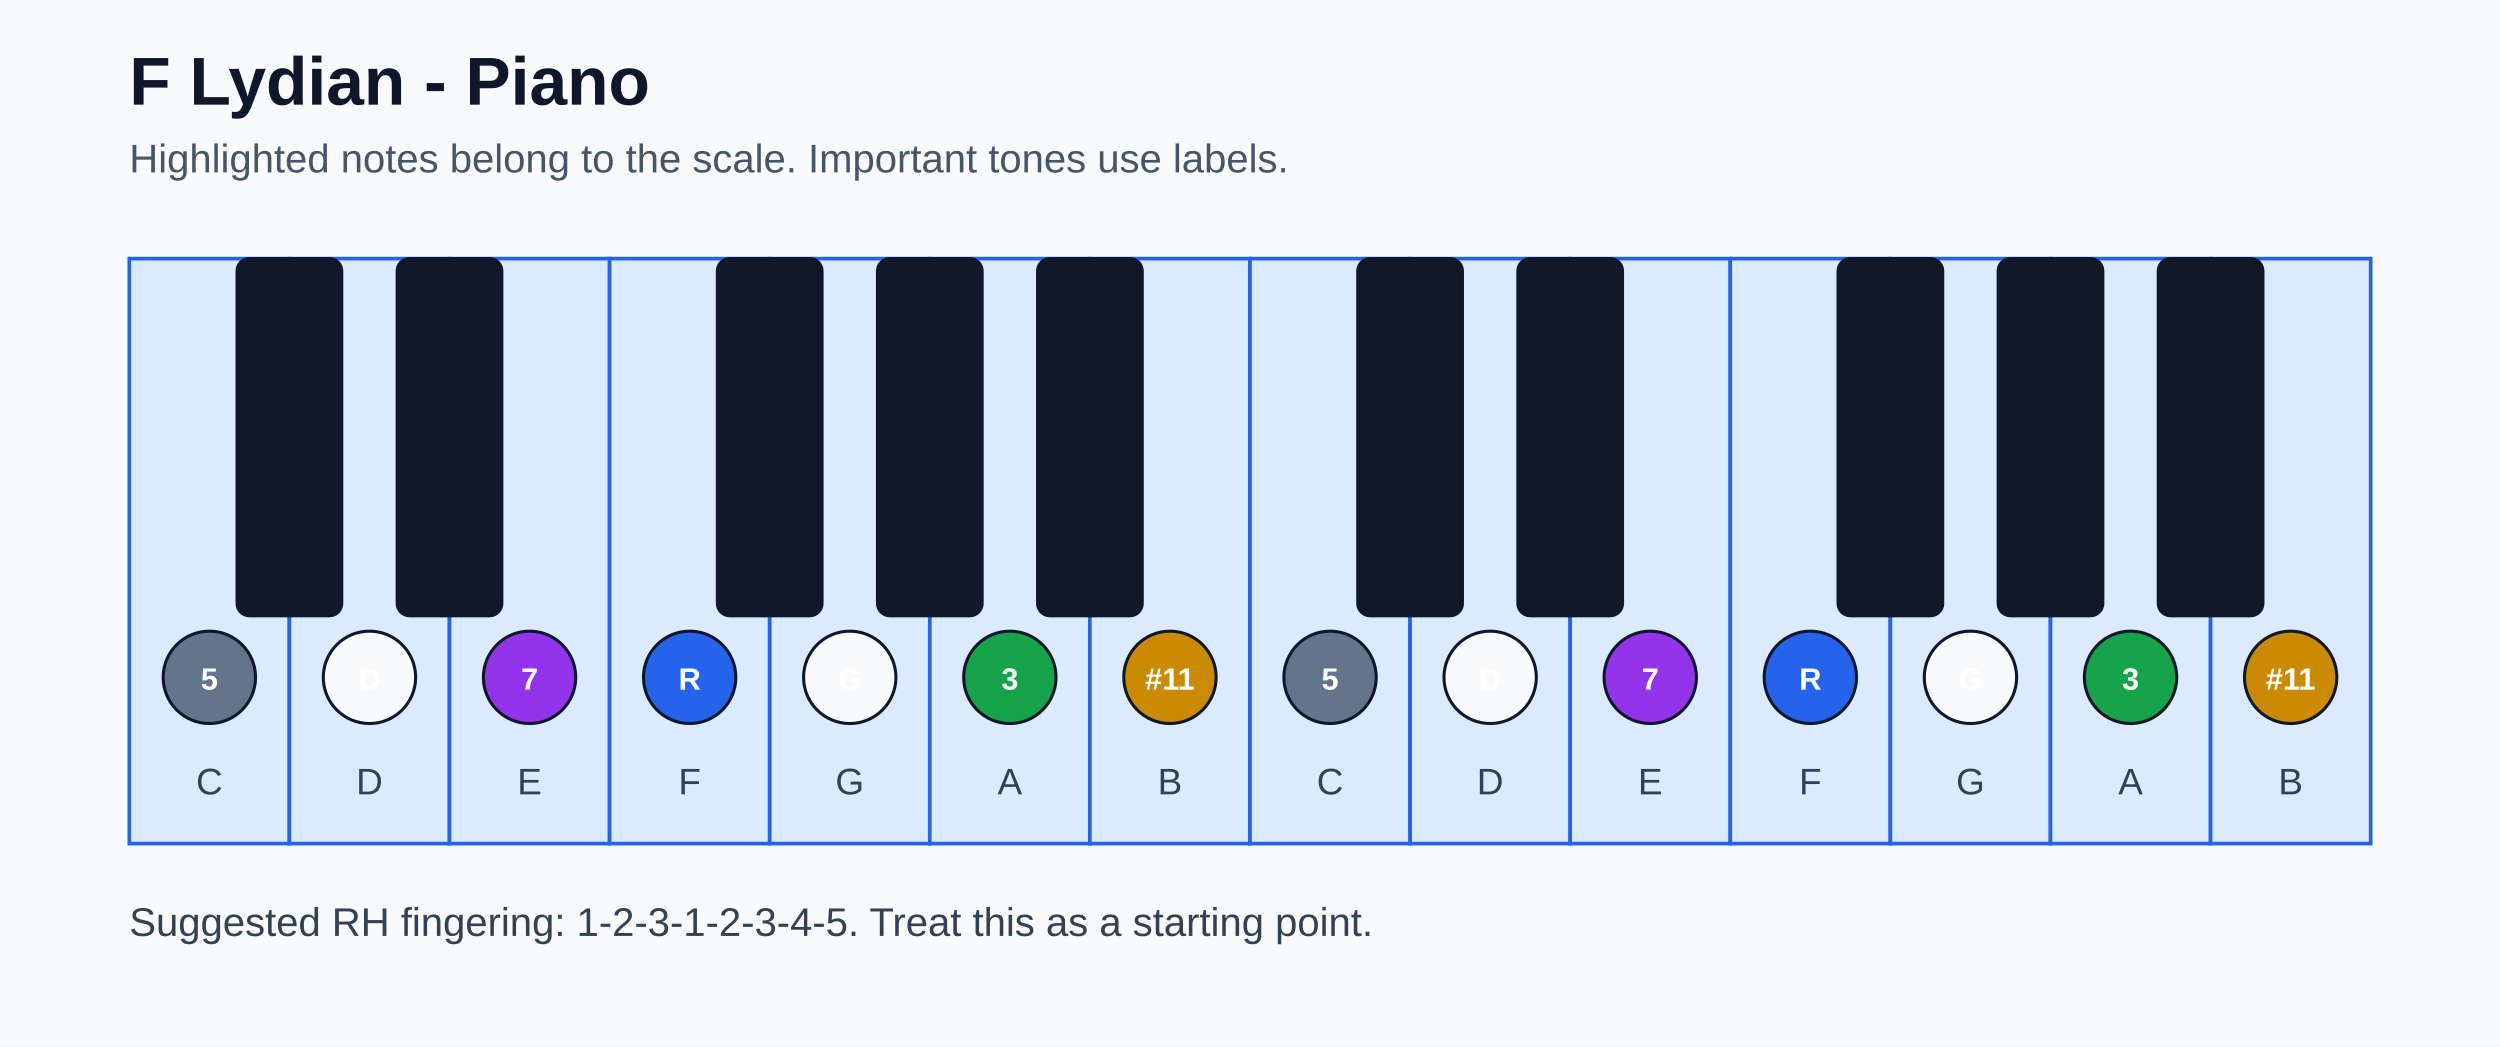
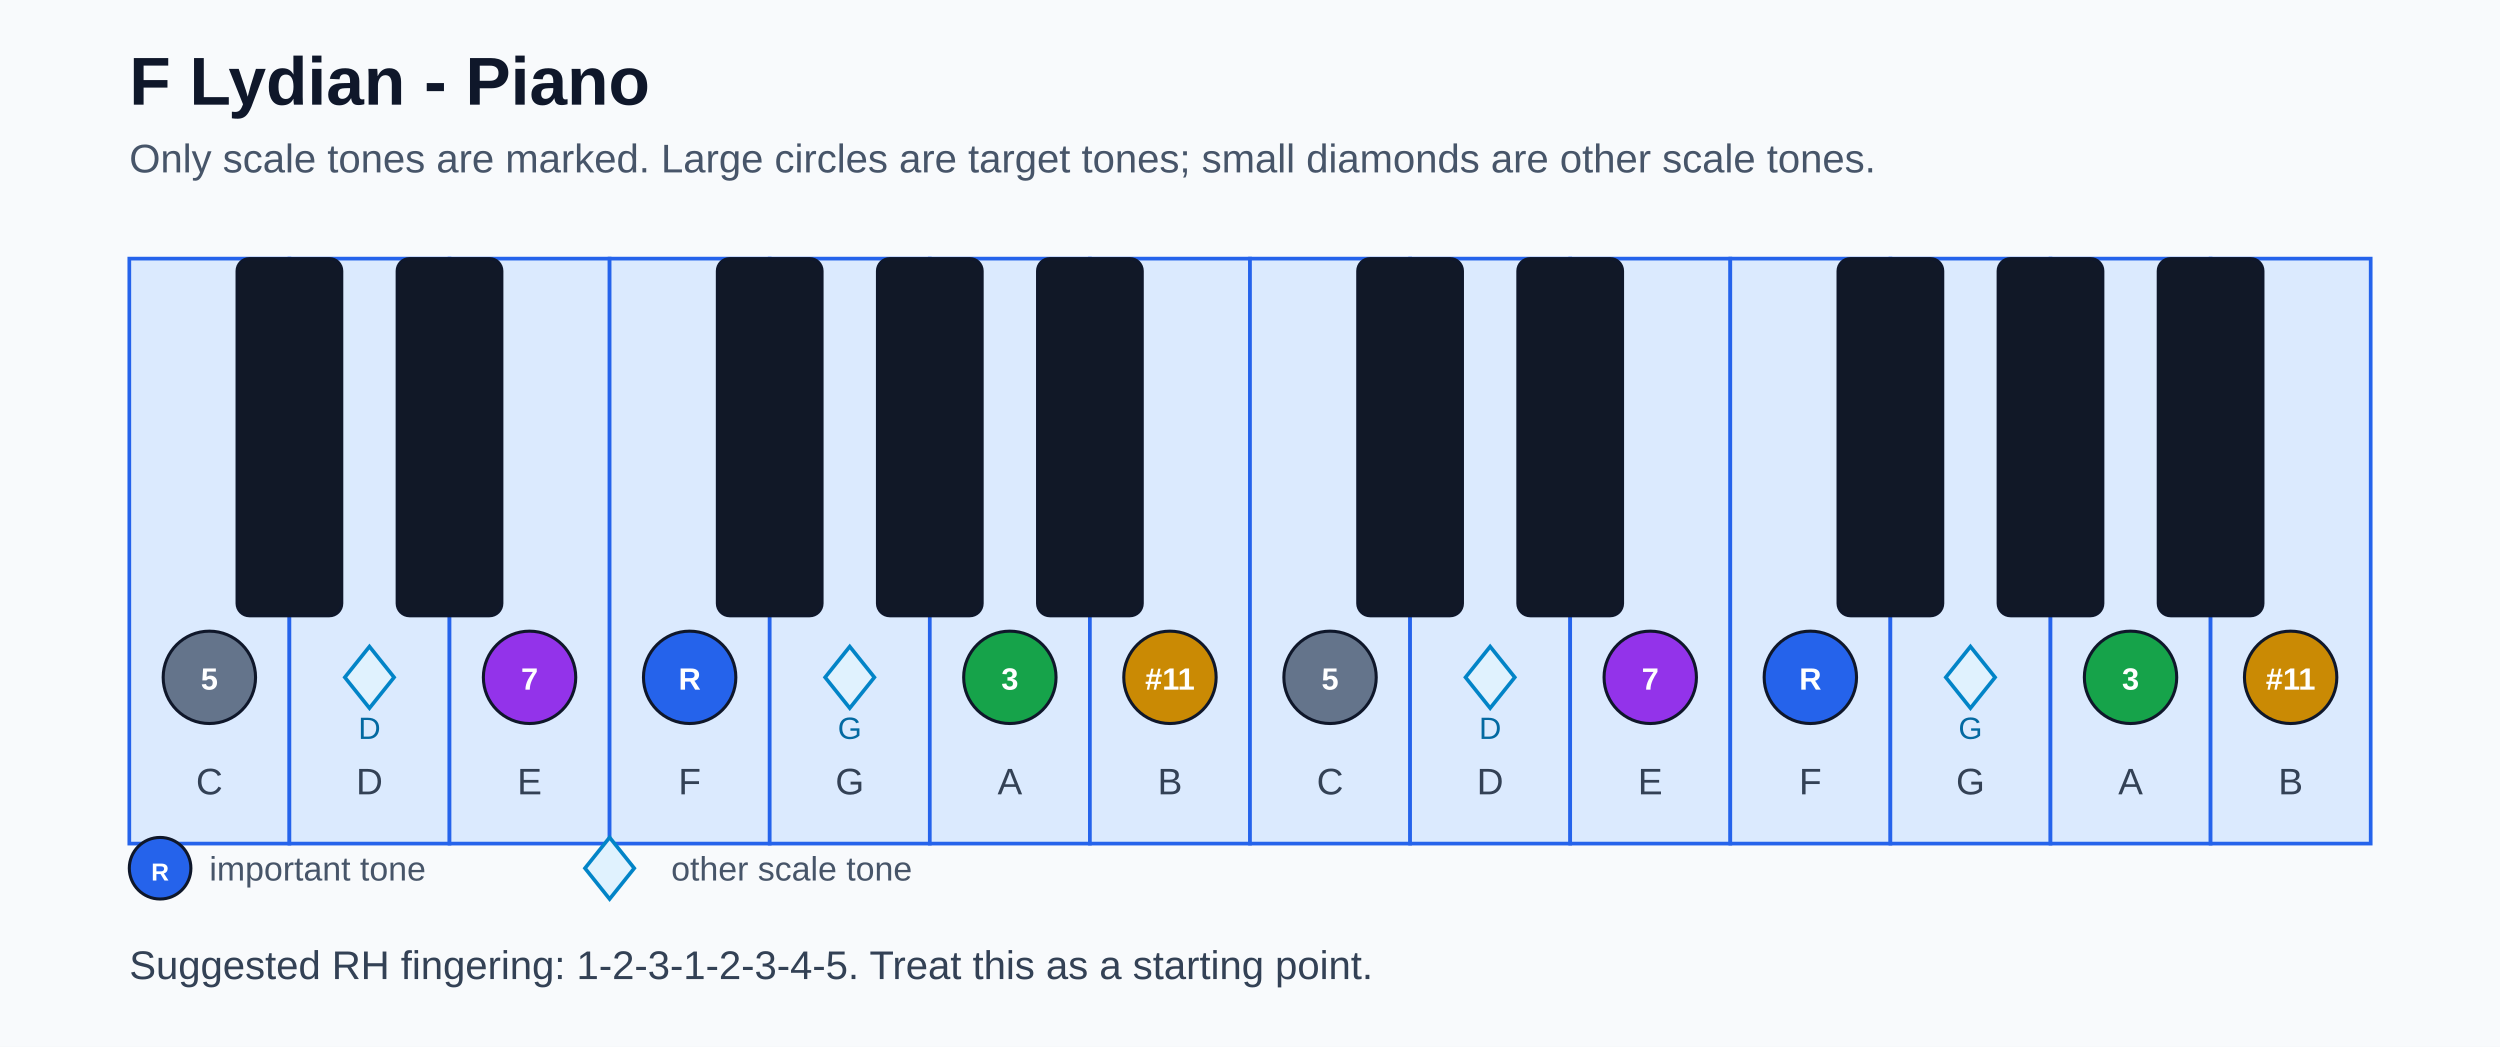
<svg xmlns="http://www.w3.org/2000/svg" width="812" height="340" viewBox="0 0 812 340">
  <rect width="100%" height="100%" fill="#f8fafc" />
  <text x="42" y="34" font-family="Arial, sans-serif" font-size="22" font-weight="700" fill="#0f172a">F Lydian - Piano</text>
-   <text x="42" y="56" font-family="Arial, sans-serif" font-size="13" fill="#475569">Highlighted notes belong to the scale. Important tones use labels.</text>
+   <text x="42" y="56" font-family="Arial, sans-serif" font-size="13" fill="#475569">Only scale tones are marked. Large circles are target tones; small diamonds are other scale tones.</text>
  <rect x="42" y="84" width="52" height="190" fill="#dbeafe" stroke="#2563eb" stroke-width="1.2" />
  <text x="68.0" y="258" text-anchor="middle" font-family="Arial, sans-serif" font-size="12" fill="#334155">C</text>
  <circle cx="68.0" cy="220" r="15" fill="#64748b" stroke="#0f172a" stroke-width="1" />
  <text x="68.0" y="224" text-anchor="middle" font-family="Arial, sans-serif" font-size="10" font-weight="700" fill="#ffffff">5</text>
  <rect x="94" y="84" width="52" height="190" fill="#dbeafe" stroke="#2563eb" stroke-width="1.2" />
  <text x="120.0" y="258" text-anchor="middle" font-family="Arial, sans-serif" font-size="12" fill="#334155">D</text>
-   <circle cx="120.0" cy="220" r="15" fill="#f8fafc" stroke="#0f172a" stroke-width="1" />
-   <text x="120.0" y="224" text-anchor="middle" font-family="Arial, sans-serif" font-size="10" font-weight="700" fill="#ffffff">D</text>
+   <polygon points="120.0,210 128.0,220 120.0,230 112.0,220" fill="#e0f2fe" stroke="#0284c7" stroke-width="1.2" />
+   <text x="120.0" y="240" text-anchor="middle" font-family="Arial, sans-serif" font-size="10" fill="#0369a1">D</text>
  <rect x="146" y="84" width="52" height="190" fill="#dbeafe" stroke="#2563eb" stroke-width="1.2" />
  <text x="172.0" y="258" text-anchor="middle" font-family="Arial, sans-serif" font-size="12" fill="#334155">E</text>
  <circle cx="172.0" cy="220" r="15" fill="#9333ea" stroke="#0f172a" stroke-width="1" />
  <text x="172.0" y="224" text-anchor="middle" font-family="Arial, sans-serif" font-size="10" font-weight="700" fill="#ffffff">7</text>
  <rect x="198" y="84" width="52" height="190" fill="#dbeafe" stroke="#2563eb" stroke-width="1.2" />
  <text x="224.0" y="258" text-anchor="middle" font-family="Arial, sans-serif" font-size="12" fill="#334155">F</text>
  <circle cx="224.0" cy="220" r="15" fill="#2563eb" stroke="#0f172a" stroke-width="1" />
  <text x="224.0" y="224" text-anchor="middle" font-family="Arial, sans-serif" font-size="10" font-weight="700" fill="#ffffff">R</text>
  <rect x="250" y="84" width="52" height="190" fill="#dbeafe" stroke="#2563eb" stroke-width="1.2" />
  <text x="276.0" y="258" text-anchor="middle" font-family="Arial, sans-serif" font-size="12" fill="#334155">G</text>
-   <circle cx="276.0" cy="220" r="15" fill="#f8fafc" stroke="#0f172a" stroke-width="1" />
-   <text x="276.0" y="224" text-anchor="middle" font-family="Arial, sans-serif" font-size="10" font-weight="700" fill="#ffffff">G</text>
+   <polygon points="276.0,210 284.0,220 276.0,230 268.0,220" fill="#e0f2fe" stroke="#0284c7" stroke-width="1.2" />
+   <text x="276.0" y="240" text-anchor="middle" font-family="Arial, sans-serif" font-size="10" fill="#0369a1">G</text>
  <rect x="302" y="84" width="52" height="190" fill="#dbeafe" stroke="#2563eb" stroke-width="1.2" />
  <text x="328.0" y="258" text-anchor="middle" font-family="Arial, sans-serif" font-size="12" fill="#334155">A</text>
  <circle cx="328.0" cy="220" r="15" fill="#16a34a" stroke="#0f172a" stroke-width="1" />
  <text x="328.0" y="224" text-anchor="middle" font-family="Arial, sans-serif" font-size="10" font-weight="700" fill="#ffffff">3</text>
  <rect x="354" y="84" width="52" height="190" fill="#dbeafe" stroke="#2563eb" stroke-width="1.2" />
  <text x="380.0" y="258" text-anchor="middle" font-family="Arial, sans-serif" font-size="12" fill="#334155">B</text>
  <circle cx="380.0" cy="220" r="15" fill="#ca8a04" stroke="#0f172a" stroke-width="1" />
  <text x="380.0" y="224" text-anchor="middle" font-family="Arial, sans-serif" font-size="10" font-weight="700" fill="#ffffff">#11</text>
  <rect x="406" y="84" width="52" height="190" fill="#dbeafe" stroke="#2563eb" stroke-width="1.2" />
  <text x="432.0" y="258" text-anchor="middle" font-family="Arial, sans-serif" font-size="12" fill="#334155">C</text>
  <circle cx="432.0" cy="220" r="15" fill="#64748b" stroke="#0f172a" stroke-width="1" />
  <text x="432.0" y="224" text-anchor="middle" font-family="Arial, sans-serif" font-size="10" font-weight="700" fill="#ffffff">5</text>
  <rect x="458" y="84" width="52" height="190" fill="#dbeafe" stroke="#2563eb" stroke-width="1.2" />
  <text x="484.0" y="258" text-anchor="middle" font-family="Arial, sans-serif" font-size="12" fill="#334155">D</text>
-   <circle cx="484.0" cy="220" r="15" fill="#f8fafc" stroke="#0f172a" stroke-width="1" />
-   <text x="484.0" y="224" text-anchor="middle" font-family="Arial, sans-serif" font-size="10" font-weight="700" fill="#ffffff">D</text>
+   <polygon points="484.0,210 492.0,220 484.0,230 476.0,220" fill="#e0f2fe" stroke="#0284c7" stroke-width="1.2" />
+   <text x="484.0" y="240" text-anchor="middle" font-family="Arial, sans-serif" font-size="10" fill="#0369a1">D</text>
  <rect x="510" y="84" width="52" height="190" fill="#dbeafe" stroke="#2563eb" stroke-width="1.2" />
  <text x="536.0" y="258" text-anchor="middle" font-family="Arial, sans-serif" font-size="12" fill="#334155">E</text>
  <circle cx="536.0" cy="220" r="15" fill="#9333ea" stroke="#0f172a" stroke-width="1" />
  <text x="536.0" y="224" text-anchor="middle" font-family="Arial, sans-serif" font-size="10" font-weight="700" fill="#ffffff">7</text>
  <rect x="562" y="84" width="52" height="190" fill="#dbeafe" stroke="#2563eb" stroke-width="1.2" />
  <text x="588.0" y="258" text-anchor="middle" font-family="Arial, sans-serif" font-size="12" fill="#334155">F</text>
  <circle cx="588.0" cy="220" r="15" fill="#2563eb" stroke="#0f172a" stroke-width="1" />
  <text x="588.0" y="224" text-anchor="middle" font-family="Arial, sans-serif" font-size="10" font-weight="700" fill="#ffffff">R</text>
  <rect x="614" y="84" width="52" height="190" fill="#dbeafe" stroke="#2563eb" stroke-width="1.2" />
  <text x="640.0" y="258" text-anchor="middle" font-family="Arial, sans-serif" font-size="12" fill="#334155">G</text>
-   <circle cx="640.0" cy="220" r="15" fill="#f8fafc" stroke="#0f172a" stroke-width="1" />
-   <text x="640.0" y="224" text-anchor="middle" font-family="Arial, sans-serif" font-size="10" font-weight="700" fill="#ffffff">G</text>
+   <polygon points="640.0,210 648.0,220 640.0,230 632.0,220" fill="#e0f2fe" stroke="#0284c7" stroke-width="1.2" />
+   <text x="640.0" y="240" text-anchor="middle" font-family="Arial, sans-serif" font-size="10" fill="#0369a1">G</text>
  <rect x="666" y="84" width="52" height="190" fill="#dbeafe" stroke="#2563eb" stroke-width="1.2" />
  <text x="692.0" y="258" text-anchor="middle" font-family="Arial, sans-serif" font-size="12" fill="#334155">A</text>
  <circle cx="692.0" cy="220" r="15" fill="#16a34a" stroke="#0f172a" stroke-width="1" />
  <text x="692.0" y="224" text-anchor="middle" font-family="Arial, sans-serif" font-size="10" font-weight="700" fill="#ffffff">3</text>
  <rect x="718" y="84" width="52" height="190" fill="#dbeafe" stroke="#2563eb" stroke-width="1.2" />
  <text x="744.0" y="258" text-anchor="middle" font-family="Arial, sans-serif" font-size="12" fill="#334155">B</text>
  <circle cx="744.0" cy="220" r="15" fill="#ca8a04" stroke="#0f172a" stroke-width="1" />
  <text x="744.0" y="224" text-anchor="middle" font-family="Arial, sans-serif" font-size="10" font-weight="700" fill="#ffffff">#11</text>
  <rect x="77.0" y="84" width="34" height="116" rx="4" fill="#111827" stroke="#0f172a" stroke-width="1" />
  <rect x="129.0" y="84" width="34" height="116" rx="4" fill="#111827" stroke="#0f172a" stroke-width="1" />
  <rect x="233.0" y="84" width="34" height="116" rx="4" fill="#111827" stroke="#0f172a" stroke-width="1" />
  <rect x="285.0" y="84" width="34" height="116" rx="4" fill="#111827" stroke="#0f172a" stroke-width="1" />
  <rect x="337.0" y="84" width="34" height="116" rx="4" fill="#111827" stroke="#0f172a" stroke-width="1" />
  <rect x="441.0" y="84" width="34" height="116" rx="4" fill="#111827" stroke="#0f172a" stroke-width="1" />
  <rect x="493.0" y="84" width="34" height="116" rx="4" fill="#111827" stroke="#0f172a" stroke-width="1" />
  <rect x="597.0" y="84" width="34" height="116" rx="4" fill="#111827" stroke="#0f172a" stroke-width="1" />
  <rect x="649.0" y="84" width="34" height="116" rx="4" fill="#111827" stroke="#0f172a" stroke-width="1" />
  <rect x="701.0" y="84" width="34" height="116" rx="4" fill="#111827" stroke="#0f172a" stroke-width="1" />
-   <text x="42" y="304" font-family="Arial, sans-serif" font-size="13" fill="#334155">Suggested RH fingering: 1-2-3-1-2-3-4-5. Treat this as a starting point.</text>
+   <circle cx="52" cy="282" r="10" fill="#2563eb" stroke="#0f172a" stroke-width="1" />
+   <text x="52" y="286" text-anchor="middle" font-family="Arial, sans-serif" font-size="8" font-weight="700" fill="#ffffff">R</text>
+   <text x="68" y="286" font-family="Arial, sans-serif" font-size="11" fill="#475569">important tone</text>
+   <polygon points="198,272 206,282 198,292 190,282" fill="#e0f2fe" stroke="#0284c7" stroke-width="1.2" />
+   <text x="218" y="286" font-family="Arial, sans-serif" font-size="11" fill="#475569">other scale tone</text>
+   <text x="42" y="318" font-family="Arial, sans-serif" font-size="13" fill="#334155">Suggested RH fingering: 1-2-3-1-2-3-4-5. Treat this as a starting point.</text>
</svg>
